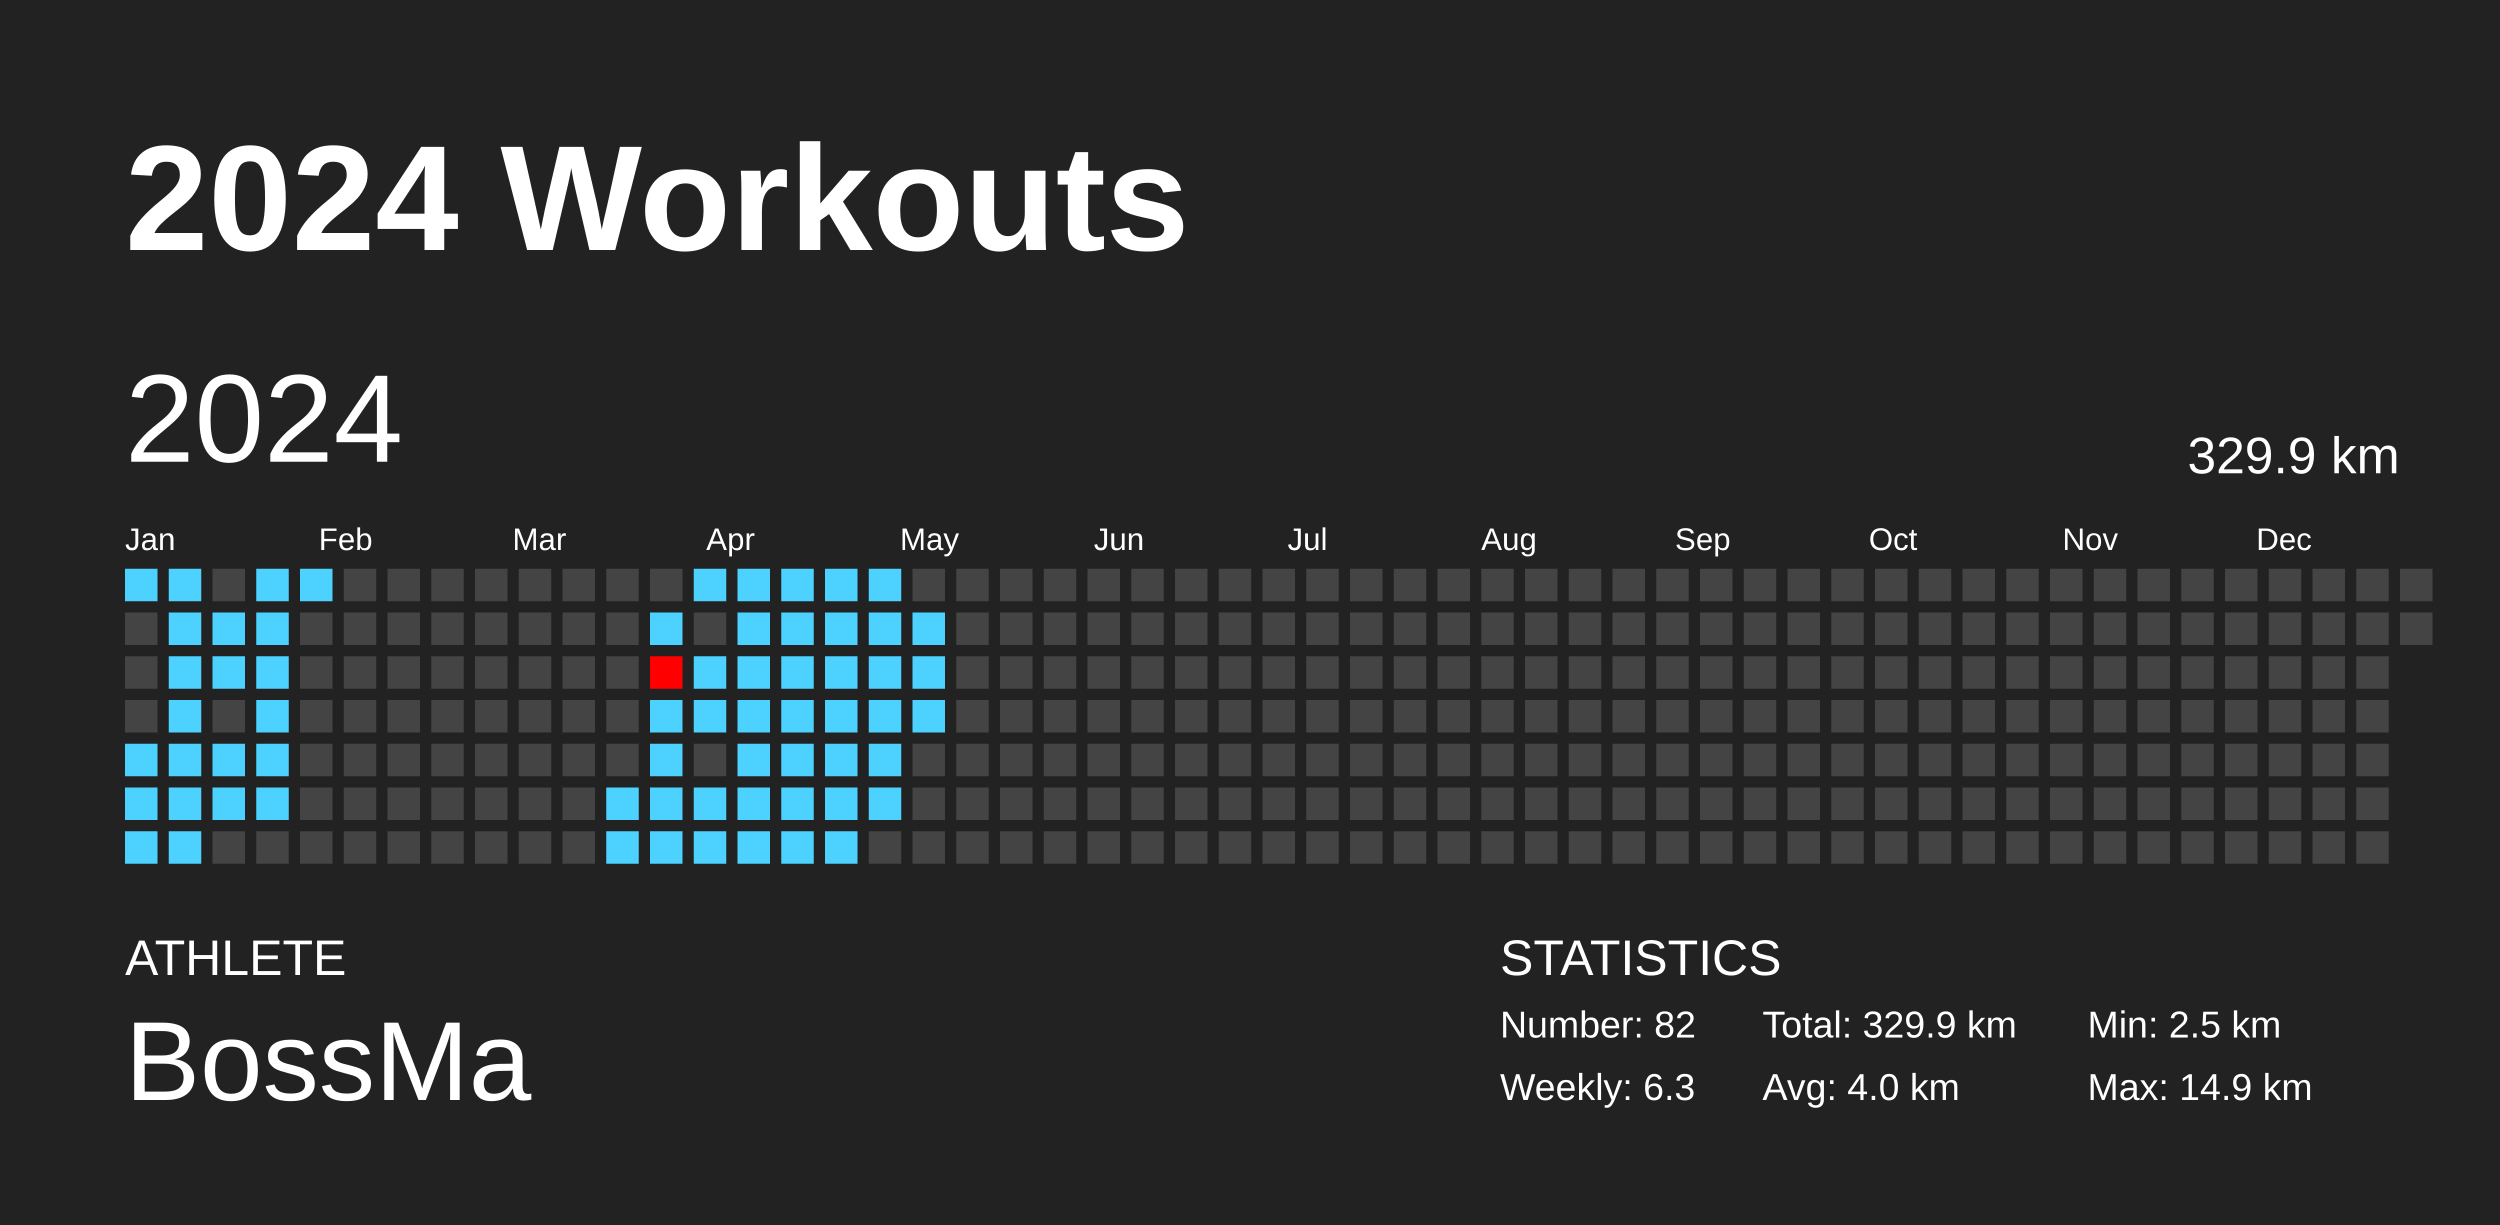
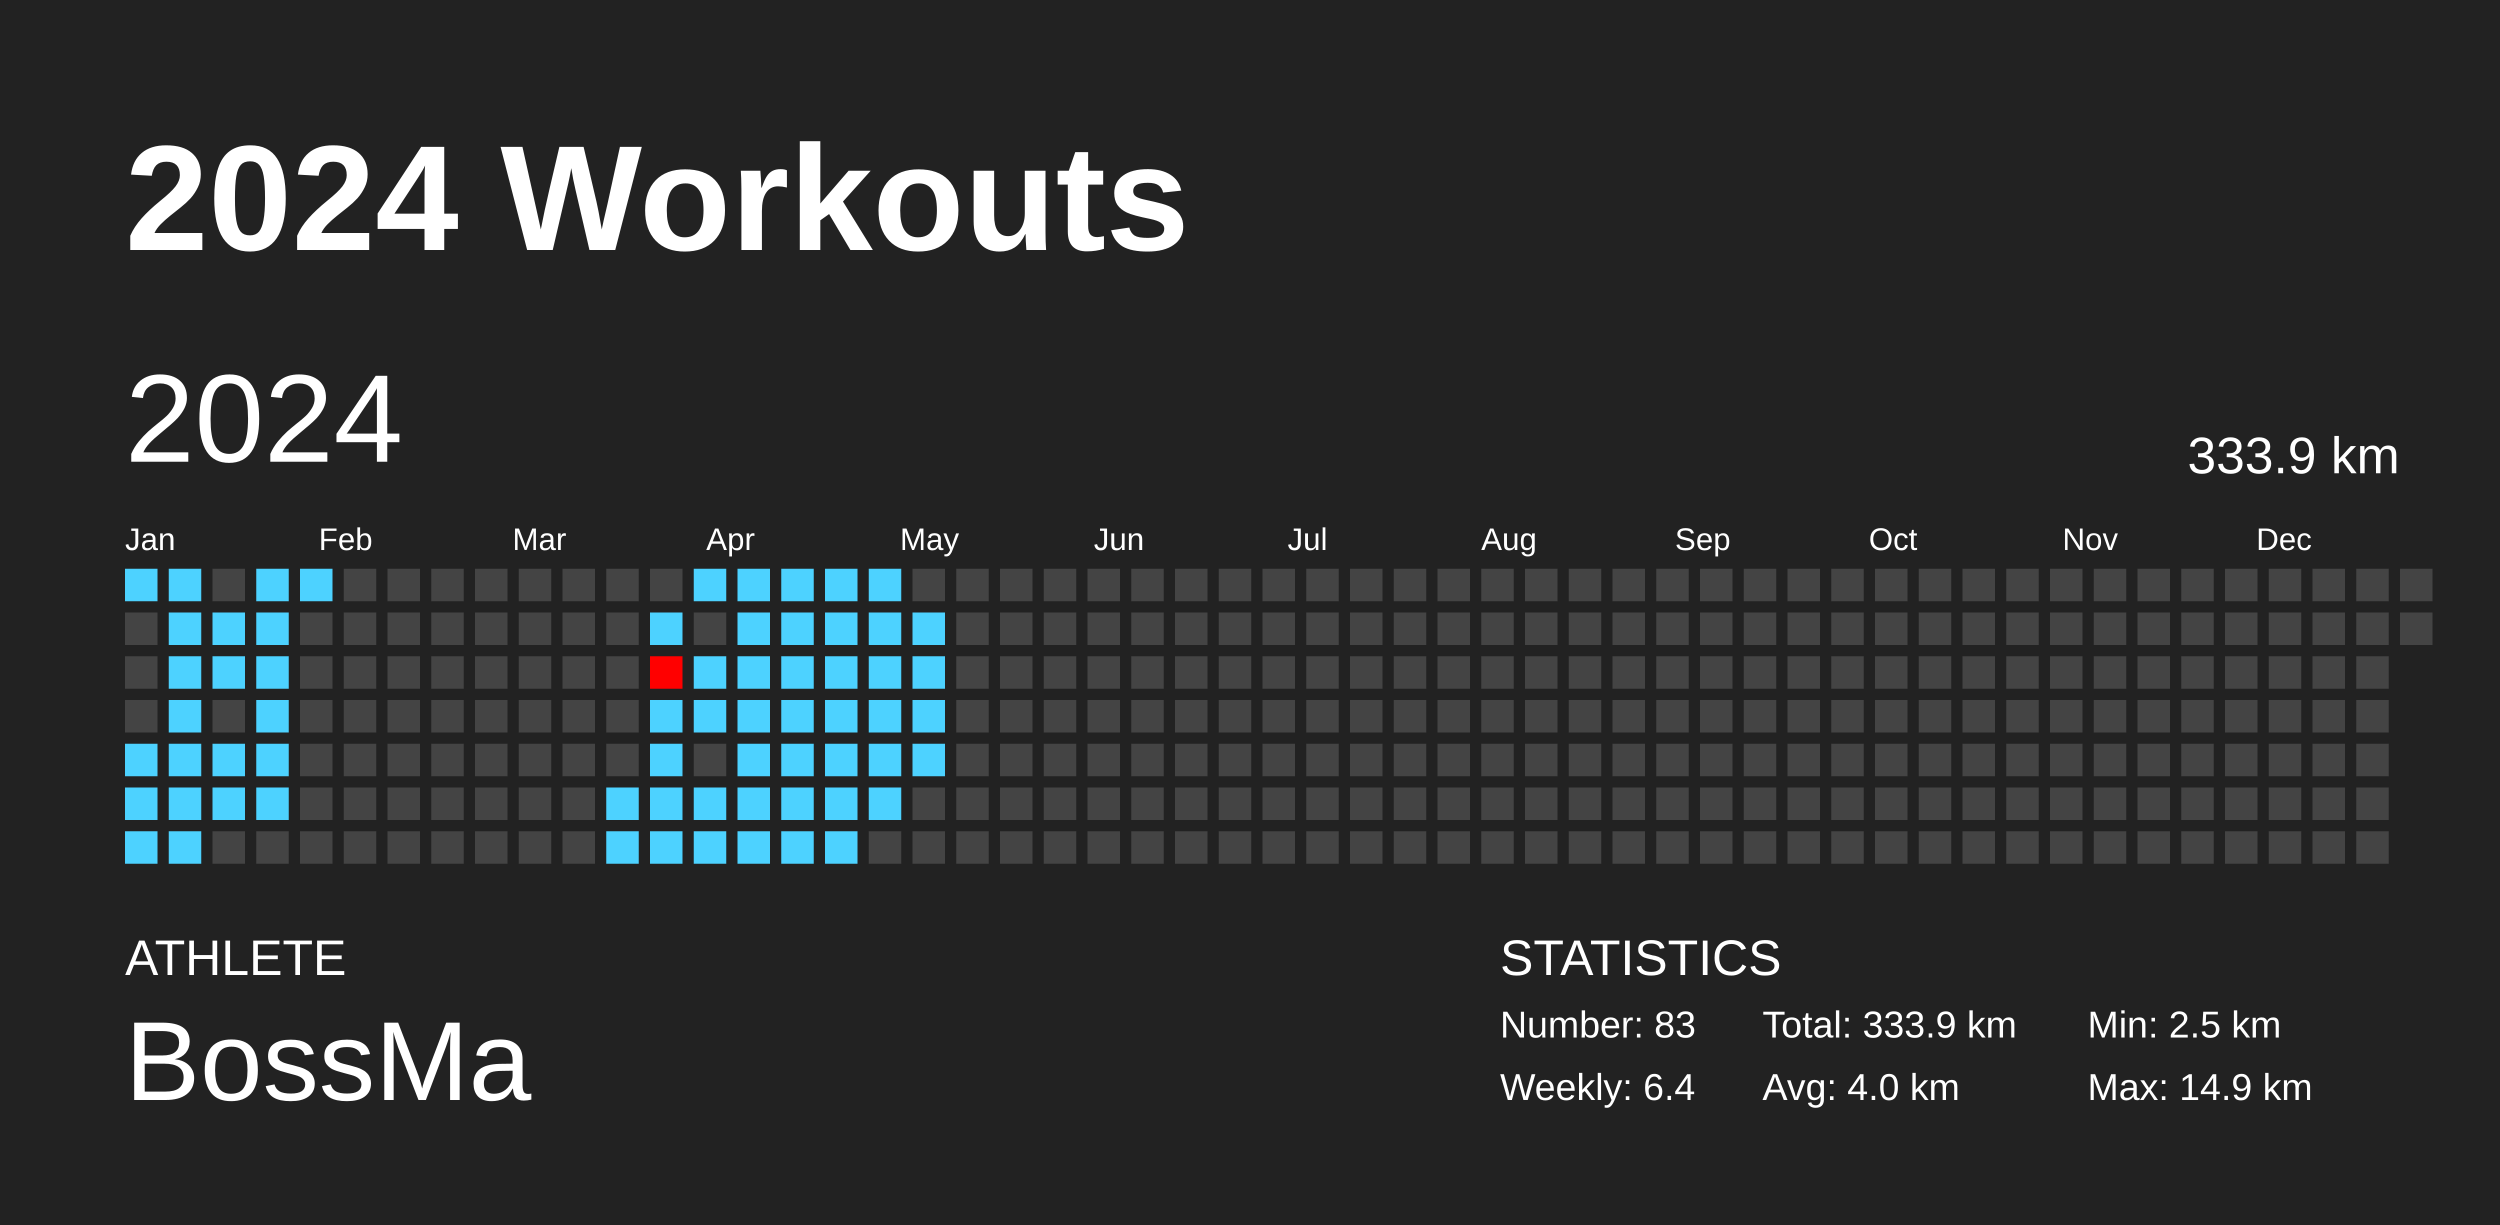
<svg xmlns="http://www.w3.org/2000/svg" baseProfile="full" height="98mm" version="1.1" viewBox="0,0,200,98" width="200mm">
  <defs />
  <rect fill="#222222" height="98" width="200" x="0" y="0" />
  <text fill="#FFFFFF" style="font-size:12px; font-family:Arial; font-weight:bold;" x="10" y="20">2024 Workouts</text>
  <text fill="#FFFFFF" style="font-size:4px; font-family:Arial" x="10" y="78">ATHLETE</text>
  <text fill="#FFFFFF" style="font-size:9px; font-family:Arial" x="10" y="88">BossMa</text>
  <text fill="#FFFFFF" style="font-size:4px; font-family:Arial" x="120" y="78">STATISTICS</text>
-   <text fill="#FFFFFF" style="font-size:3px; font-family:Arial" x="120" y="83">Number: 82</text>
-   <text fill="#FFFFFF" style="font-size:3px; font-family:Arial" x="120" y="88">Weekly: 6.3</text>
-   <text fill="#FFFFFF" style="font-size:3px; font-family:Arial" x="141" y="83">Total: 329.9 km</text>
+   <text fill="#FFFFFF" style="font-size:3px; font-family:Arial" x="120" y="83">Number: 83</text>
+   <text fill="#FFFFFF" style="font-size:3px; font-family:Arial" x="120" y="88">Weekly: 6.4</text>
+   <text fill="#FFFFFF" style="font-size:3px; font-family:Arial" x="141" y="83">Total: 333.9 km</text>
  <text fill="#FFFFFF" style="font-size:3px; font-family:Arial" x="141" y="88">Avg: 4.0 km</text>
  <text fill="#FFFFFF" style="font-size:3px; font-family:Arial" x="167" y="83">Min: 2.5 km</text>
  <text fill="#FFFFFF" style="font-size:3px; font-family:Arial" x="167" y="88">Max: 14.9 km</text>
  <text dominant-baseline="hanging" fill="#FFFFFF" style="font-size:10.0px; font-family:Arial;" x="10" y="30">2024</text>
-   <text dominant-baseline="hanging" fill="#FFFFFF" style="font-size:4.125px; font-family:Arial;" x="175" y="35">329.9 km</text>
+   <text dominant-baseline="hanging" fill="#FFFFFF" style="font-size:4.125px; font-family:Arial;" x="175" y="35">333.9 km</text>
  <text fill="#FFFFFF" style="font-size:2.5px; font-family:Arial" x="10.0" y="44">Jan</text>
  <text fill="#FFFFFF" style="font-size:2.5px; font-family:Arial" x="25.5" y="44">Feb</text>
  <text fill="#FFFFFF" style="font-size:2.5px; font-family:Arial" x="41.0" y="44">Mar</text>
  <text fill="#FFFFFF" style="font-size:2.5px; font-family:Arial" x="56.5" y="44">Apr</text>
  <text fill="#FFFFFF" style="font-size:2.5px; font-family:Arial" x="72.0" y="44">May</text>
  <text fill="#FFFFFF" style="font-size:2.5px; font-family:Arial" x="87.5" y="44">Jun</text>
  <text fill="#FFFFFF" style="font-size:2.5px; font-family:Arial" x="103.0" y="44">Jul</text>
  <text fill="#FFFFFF" style="font-size:2.5px; font-family:Arial" x="118.5" y="44">Aug</text>
  <text fill="#FFFFFF" style="font-size:2.5px; font-family:Arial" x="134.0" y="44">Sep</text>
  <text fill="#FFFFFF" style="font-size:2.5px; font-family:Arial" x="149.5" y="44">Oct</text>
  <text fill="#FFFFFF" style="font-size:2.5px; font-family:Arial" x="165.0" y="44">Nov</text>
  <text fill="#FFFFFF" style="font-size:2.5px; font-family:Arial" x="180.5" y="44">Dec</text>
  <rect fill="#4dd2ff" height="2.6" width="2.6" x="10.0" y="45.5" />
  <rect fill="#444444" height="2.6" width="2.6" x="10.0" y="49.0" />
  <rect fill="#444444" height="2.6" width="2.6" x="10.0" y="52.5" />
  <rect fill="#444444" height="2.6" width="2.6" x="10.0" y="56.0" />
  <rect fill="#4dd2ff" height="2.6" width="2.6" x="10.0" y="59.5" />
  <rect fill="#4dd2ff" height="2.6" width="2.6" x="10.0" y="63.0" />
  <rect fill="#4dd2ff" height="2.6" width="2.6" x="10.0" y="66.5" />
  <rect fill="#4dd2ff" height="2.6" width="2.6" x="13.5" y="45.5" />
  <rect fill="#4dd2ff" height="2.6" width="2.6" x="13.5" y="49.0" />
  <rect fill="#4dd2ff" height="2.6" width="2.6" x="13.5" y="52.5" />
  <rect fill="#4dd2ff" height="2.6" width="2.6" x="13.5" y="56.0" />
  <rect fill="#4dd2ff" height="2.6" width="2.6" x="13.5" y="59.5" />
  <rect fill="#4dd2ff" height="2.6" width="2.6" x="13.5" y="63.0" />
  <rect fill="#4dd2ff" height="2.6" width="2.6" x="13.5" y="66.5" />
  <rect fill="#444444" height="2.6" width="2.6" x="17.0" y="45.5" />
  <rect fill="#4dd2ff" height="2.6" width="2.6" x="17.0" y="49.0" />
  <rect fill="#4dd2ff" height="2.6" width="2.6" x="17.0" y="52.5" />
  <rect fill="#444444" height="2.6" width="2.6" x="17.0" y="56.0" />
  <rect fill="#4dd2ff" height="2.6" width="2.6" x="17.0" y="59.5" />
  <rect fill="#4dd2ff" height="2.6" width="2.6" x="17.0" y="63.0" />
  <rect fill="#444444" height="2.6" width="2.6" x="17.0" y="66.5" />
  <rect fill="#4dd2ff" height="2.6" width="2.6" x="20.5" y="45.5" />
  <rect fill="#4dd2ff" height="2.6" width="2.6" x="20.5" y="49.0" />
  <rect fill="#4dd2ff" height="2.6" width="2.6" x="20.5" y="52.5" />
  <rect fill="#4dd2ff" height="2.6" width="2.6" x="20.5" y="56.0" />
  <rect fill="#4dd2ff" height="2.6" width="2.6" x="20.5" y="59.5" />
  <rect fill="#4dd2ff" height="2.6" width="2.6" x="20.5" y="63.0" />
  <rect fill="#444444" height="2.6" width="2.6" x="20.5" y="66.5" />
  <rect fill="#4dd2ff" height="2.6" width="2.6" x="24.0" y="45.5" />
  <rect fill="#444444" height="2.6" width="2.6" x="24.0" y="49.0" />
  <rect fill="#444444" height="2.6" width="2.6" x="24.0" y="52.5" />
  <rect fill="#444444" height="2.6" width="2.6" x="24.0" y="56.0" />
  <rect fill="#444444" height="2.6" width="2.6" x="24.0" y="59.5" />
  <rect fill="#444444" height="2.6" width="2.6" x="24.0" y="63.0" />
  <rect fill="#444444" height="2.6" width="2.6" x="24.0" y="66.5" />
  <rect fill="#444444" height="2.6" width="2.6" x="27.5" y="45.5" />
  <rect fill="#444444" height="2.6" width="2.6" x="27.5" y="49.0" />
  <rect fill="#444444" height="2.6" width="2.6" x="27.5" y="52.5" />
  <rect fill="#444444" height="2.6" width="2.6" x="27.5" y="56.0" />
  <rect fill="#444444" height="2.6" width="2.6" x="27.5" y="59.5" />
  <rect fill="#444444" height="2.6" width="2.6" x="27.5" y="63.0" />
  <rect fill="#444444" height="2.6" width="2.6" x="27.5" y="66.5" />
  <rect fill="#444444" height="2.6" width="2.6" x="31.0" y="45.5" />
  <rect fill="#444444" height="2.6" width="2.6" x="31.0" y="49.0" />
  <rect fill="#444444" height="2.6" width="2.6" x="31.0" y="52.5" />
  <rect fill="#444444" height="2.6" width="2.6" x="31.0" y="56.0" />
  <rect fill="#444444" height="2.6" width="2.6" x="31.0" y="59.5" />
  <rect fill="#444444" height="2.6" width="2.6" x="31.0" y="63.0" />
  <rect fill="#444444" height="2.6" width="2.6" x="31.0" y="66.5" />
  <rect fill="#444444" height="2.6" width="2.6" x="34.5" y="45.5" />
  <rect fill="#444444" height="2.6" width="2.6" x="34.5" y="49.0" />
  <rect fill="#444444" height="2.6" width="2.6" x="34.5" y="52.5" />
  <rect fill="#444444" height="2.6" width="2.6" x="34.5" y="56.0" />
  <rect fill="#444444" height="2.6" width="2.6" x="34.5" y="59.5" />
  <rect fill="#444444" height="2.6" width="2.6" x="34.5" y="63.0" />
  <rect fill="#444444" height="2.6" width="2.6" x="34.5" y="66.5" />
  <rect fill="#444444" height="2.6" width="2.6" x="38.0" y="45.5" />
  <rect fill="#444444" height="2.6" width="2.6" x="38.0" y="49.0" />
  <rect fill="#444444" height="2.6" width="2.6" x="38.0" y="52.5" />
  <rect fill="#444444" height="2.6" width="2.6" x="38.0" y="56.0" />
  <rect fill="#444444" height="2.6" width="2.6" x="38.0" y="59.5" />
  <rect fill="#444444" height="2.6" width="2.6" x="38.0" y="63.0" />
  <rect fill="#444444" height="2.6" width="2.6" x="38.0" y="66.5" />
  <rect fill="#444444" height="2.6" width="2.6" x="41.5" y="45.5" />
  <rect fill="#444444" height="2.6" width="2.6" x="41.5" y="49.0" />
  <rect fill="#444444" height="2.6" width="2.6" x="41.5" y="52.5" />
  <rect fill="#444444" height="2.6" width="2.6" x="41.5" y="56.0" />
  <rect fill="#444444" height="2.6" width="2.6" x="41.5" y="59.5" />
  <rect fill="#444444" height="2.6" width="2.6" x="41.5" y="63.0" />
  <rect fill="#444444" height="2.6" width="2.6" x="41.5" y="66.5" />
  <rect fill="#444444" height="2.6" width="2.6" x="45.0" y="45.5" />
  <rect fill="#444444" height="2.6" width="2.6" x="45.0" y="49.0" />
  <rect fill="#444444" height="2.6" width="2.6" x="45.0" y="52.5" />
  <rect fill="#444444" height="2.6" width="2.6" x="45.0" y="56.0" />
  <rect fill="#444444" height="2.6" width="2.6" x="45.0" y="59.5" />
  <rect fill="#444444" height="2.6" width="2.6" x="45.0" y="63.0" />
  <rect fill="#444444" height="2.6" width="2.6" x="45.0" y="66.5" />
  <rect fill="#444444" height="2.6" width="2.6" x="48.5" y="45.5" />
  <rect fill="#444444" height="2.6" width="2.6" x="48.5" y="49.0" />
  <rect fill="#444444" height="2.6" width="2.6" x="48.5" y="52.5" />
  <rect fill="#444444" height="2.6" width="2.6" x="48.5" y="56.0" />
  <rect fill="#444444" height="2.6" width="2.6" x="48.5" y="59.5" />
  <rect fill="#4dd2ff" height="2.6" width="2.6" x="48.5" y="63.0" />
  <rect fill="#4dd2ff" height="2.6" width="2.6" x="48.5" y="66.5" />
  <rect fill="#444444" height="2.6" width="2.6" x="52.0" y="45.5" />
  <rect fill="#4dd2ff" height="2.6" width="2.6" x="52.0" y="49.0" />
  <rect fill="#ff0000" height="2.6" width="2.6" x="52.0" y="52.5" />
  <rect fill="#4dd2ff" height="2.6" width="2.6" x="52.0" y="56.0" />
  <rect fill="#4dd2ff" height="2.6" width="2.6" x="52.0" y="59.5" />
  <rect fill="#4dd2ff" height="2.6" width="2.6" x="52.0" y="63.0" />
  <rect fill="#4dd2ff" height="2.6" width="2.6" x="52.0" y="66.5" />
  <rect fill="#4dd2ff" height="2.6" width="2.6" x="55.5" y="45.5" />
  <rect fill="#444444" height="2.6" width="2.6" x="55.5" y="49.0" />
  <rect fill="#4dd2ff" height="2.6" width="2.6" x="55.5" y="52.5" />
  <rect fill="#4dd2ff" height="2.6" width="2.6" x="55.5" y="56.0" />
  <rect fill="#444444" height="2.6" width="2.6" x="55.5" y="59.5" />
  <rect fill="#4dd2ff" height="2.6" width="2.6" x="55.5" y="63.0" />
  <rect fill="#4dd2ff" height="2.6" width="2.6" x="55.5" y="66.5" />
  <rect fill="#4dd2ff" height="2.6" width="2.6" x="59.0" y="45.5" />
  <rect fill="#4dd2ff" height="2.6" width="2.6" x="59.0" y="49.0" />
  <rect fill="#4dd2ff" height="2.6" width="2.6" x="59.0" y="52.5" />
  <rect fill="#4dd2ff" height="2.6" width="2.6" x="59.0" y="56.0" />
  <rect fill="#4dd2ff" height="2.6" width="2.6" x="59.0" y="59.5" />
  <rect fill="#4dd2ff" height="2.6" width="2.6" x="59.0" y="63.0" />
  <rect fill="#4dd2ff" height="2.6" width="2.6" x="59.0" y="66.5" />
  <rect fill="#4dd2ff" height="2.6" width="2.6" x="62.5" y="45.5" />
  <rect fill="#4dd2ff" height="2.6" width="2.6" x="62.5" y="49.0" />
  <rect fill="#4dd2ff" height="2.6" width="2.6" x="62.5" y="52.5" />
  <rect fill="#4dd2ff" height="2.6" width="2.6" x="62.5" y="56.0" />
  <rect fill="#4dd2ff" height="2.6" width="2.6" x="62.5" y="59.5" />
  <rect fill="#4dd2ff" height="2.6" width="2.6" x="62.5" y="63.0" />
  <rect fill="#4dd2ff" height="2.6" width="2.6" x="62.5" y="66.5" />
  <rect fill="#4dd2ff" height="2.6" width="2.6" x="66.0" y="45.5" />
  <rect fill="#4dd2ff" height="2.6" width="2.6" x="66.0" y="49.0" />
  <rect fill="#4dd2ff" height="2.6" width="2.6" x="66.0" y="52.5" />
  <rect fill="#4dd2ff" height="2.6" width="2.6" x="66.0" y="56.0" />
  <rect fill="#4dd2ff" height="2.6" width="2.6" x="66.0" y="59.5" />
  <rect fill="#4dd2ff" height="2.6" width="2.6" x="66.0" y="63.0" />
  <rect fill="#4dd2ff" height="2.6" width="2.6" x="66.0" y="66.5" />
  <rect fill="#4dd2ff" height="2.6" width="2.6" x="69.5" y="45.5" />
  <rect fill="#4dd2ff" height="2.6" width="2.6" x="69.5" y="49.0" />
  <rect fill="#4dd2ff" height="2.6" width="2.6" x="69.5" y="52.5" />
  <rect fill="#4dd2ff" height="2.6" width="2.6" x="69.5" y="56.0" />
  <rect fill="#4dd2ff" height="2.6" width="2.6" x="69.5" y="59.5" />
  <rect fill="#4dd2ff" height="2.6" width="2.6" x="69.5" y="63.0" />
  <rect fill="#444444" height="2.6" width="2.6" x="69.5" y="66.5" />
  <rect fill="#444444" height="2.6" width="2.6" x="73.0" y="45.5" />
  <rect fill="#4dd2ff" height="2.6" width="2.6" x="73.0" y="49.0" />
  <rect fill="#4dd2ff" height="2.6" width="2.6" x="73.0" y="52.5" />
  <rect fill="#4dd2ff" height="2.6" width="2.6" x="73.0" y="56.0" />
-   <rect fill="#444444" height="2.6" width="2.6" x="73.0" y="59.5" />
+   <rect fill="#4dd2ff" height="2.6" width="2.6" x="73.0" y="59.5" />
  <rect fill="#444444" height="2.6" width="2.6" x="73.0" y="63.0" />
  <rect fill="#444444" height="2.6" width="2.6" x="73.0" y="66.5" />
  <rect fill="#444444" height="2.6" width="2.6" x="76.5" y="45.5" />
  <rect fill="#444444" height="2.6" width="2.6" x="76.5" y="49.0" />
  <rect fill="#444444" height="2.6" width="2.6" x="76.5" y="52.5" />
  <rect fill="#444444" height="2.6" width="2.6" x="76.5" y="56.0" />
  <rect fill="#444444" height="2.6" width="2.6" x="76.5" y="59.5" />
  <rect fill="#444444" height="2.6" width="2.6" x="76.5" y="63.0" />
  <rect fill="#444444" height="2.6" width="2.6" x="76.5" y="66.5" />
  <rect fill="#444444" height="2.6" width="2.6" x="80.0" y="45.5" />
  <rect fill="#444444" height="2.6" width="2.6" x="80.0" y="49.0" />
  <rect fill="#444444" height="2.6" width="2.6" x="80.0" y="52.5" />
  <rect fill="#444444" height="2.6" width="2.6" x="80.0" y="56.0" />
  <rect fill="#444444" height="2.6" width="2.6" x="80.0" y="59.5" />
  <rect fill="#444444" height="2.6" width="2.6" x="80.0" y="63.0" />
  <rect fill="#444444" height="2.6" width="2.6" x="80.0" y="66.5" />
  <rect fill="#444444" height="2.6" width="2.6" x="83.5" y="45.5" />
  <rect fill="#444444" height="2.6" width="2.6" x="83.5" y="49.0" />
  <rect fill="#444444" height="2.6" width="2.6" x="83.5" y="52.5" />
  <rect fill="#444444" height="2.6" width="2.6" x="83.5" y="56.0" />
  <rect fill="#444444" height="2.6" width="2.6" x="83.5" y="59.5" />
  <rect fill="#444444" height="2.6" width="2.6" x="83.5" y="63.0" />
  <rect fill="#444444" height="2.6" width="2.6" x="83.5" y="66.5" />
  <rect fill="#444444" height="2.6" width="2.6" x="87.0" y="45.5" />
  <rect fill="#444444" height="2.6" width="2.6" x="87.0" y="49.0" />
  <rect fill="#444444" height="2.6" width="2.6" x="87.0" y="52.5" />
  <rect fill="#444444" height="2.6" width="2.6" x="87.0" y="56.0" />
  <rect fill="#444444" height="2.6" width="2.6" x="87.0" y="59.5" />
  <rect fill="#444444" height="2.6" width="2.6" x="87.0" y="63.0" />
  <rect fill="#444444" height="2.6" width="2.6" x="87.0" y="66.5" />
  <rect fill="#444444" height="2.6" width="2.6" x="90.5" y="45.5" />
  <rect fill="#444444" height="2.6" width="2.6" x="90.5" y="49.0" />
  <rect fill="#444444" height="2.6" width="2.6" x="90.5" y="52.5" />
  <rect fill="#444444" height="2.6" width="2.6" x="90.5" y="56.0" />
  <rect fill="#444444" height="2.6" width="2.6" x="90.5" y="59.5" />
  <rect fill="#444444" height="2.6" width="2.6" x="90.5" y="63.0" />
  <rect fill="#444444" height="2.6" width="2.6" x="90.5" y="66.5" />
  <rect fill="#444444" height="2.6" width="2.6" x="94.0" y="45.5" />
  <rect fill="#444444" height="2.6" width="2.6" x="94.0" y="49.0" />
  <rect fill="#444444" height="2.6" width="2.6" x="94.0" y="52.5" />
  <rect fill="#444444" height="2.6" width="2.6" x="94.0" y="56.0" />
  <rect fill="#444444" height="2.6" width="2.6" x="94.0" y="59.5" />
  <rect fill="#444444" height="2.6" width="2.6" x="94.0" y="63.0" />
  <rect fill="#444444" height="2.6" width="2.6" x="94.0" y="66.5" />
  <rect fill="#444444" height="2.6" width="2.6" x="97.5" y="45.5" />
  <rect fill="#444444" height="2.6" width="2.6" x="97.5" y="49.0" />
  <rect fill="#444444" height="2.6" width="2.6" x="97.5" y="52.5" />
  <rect fill="#444444" height="2.6" width="2.6" x="97.5" y="56.0" />
  <rect fill="#444444" height="2.6" width="2.6" x="97.5" y="59.5" />
  <rect fill="#444444" height="2.6" width="2.6" x="97.5" y="63.0" />
  <rect fill="#444444" height="2.6" width="2.6" x="97.5" y="66.5" />
  <rect fill="#444444" height="2.6" width="2.6" x="101.0" y="45.5" />
  <rect fill="#444444" height="2.6" width="2.6" x="101.0" y="49.0" />
  <rect fill="#444444" height="2.6" width="2.6" x="101.0" y="52.5" />
  <rect fill="#444444" height="2.6" width="2.6" x="101.0" y="56.0" />
  <rect fill="#444444" height="2.6" width="2.6" x="101.0" y="59.5" />
  <rect fill="#444444" height="2.6" width="2.6" x="101.0" y="63.0" />
  <rect fill="#444444" height="2.6" width="2.6" x="101.0" y="66.5" />
  <rect fill="#444444" height="2.6" width="2.6" x="104.5" y="45.5" />
  <rect fill="#444444" height="2.6" width="2.6" x="104.5" y="49.0" />
  <rect fill="#444444" height="2.6" width="2.6" x="104.5" y="52.5" />
  <rect fill="#444444" height="2.6" width="2.6" x="104.5" y="56.0" />
  <rect fill="#444444" height="2.6" width="2.6" x="104.5" y="59.5" />
  <rect fill="#444444" height="2.6" width="2.6" x="104.5" y="63.0" />
  <rect fill="#444444" height="2.6" width="2.6" x="104.5" y="66.5" />
  <rect fill="#444444" height="2.6" width="2.6" x="108.0" y="45.5" />
  <rect fill="#444444" height="2.6" width="2.6" x="108.0" y="49.0" />
  <rect fill="#444444" height="2.6" width="2.6" x="108.0" y="52.5" />
  <rect fill="#444444" height="2.6" width="2.6" x="108.0" y="56.0" />
  <rect fill="#444444" height="2.6" width="2.6" x="108.0" y="59.5" />
  <rect fill="#444444" height="2.6" width="2.6" x="108.0" y="63.0" />
  <rect fill="#444444" height="2.6" width="2.6" x="108.0" y="66.5" />
  <rect fill="#444444" height="2.6" width="2.6" x="111.5" y="45.5" />
  <rect fill="#444444" height="2.6" width="2.6" x="111.5" y="49.0" />
  <rect fill="#444444" height="2.6" width="2.6" x="111.5" y="52.5" />
  <rect fill="#444444" height="2.6" width="2.6" x="111.5" y="56.0" />
  <rect fill="#444444" height="2.6" width="2.6" x="111.5" y="59.5" />
  <rect fill="#444444" height="2.6" width="2.6" x="111.5" y="63.0" />
  <rect fill="#444444" height="2.6" width="2.6" x="111.5" y="66.5" />
  <rect fill="#444444" height="2.6" width="2.6" x="115.0" y="45.5" />
  <rect fill="#444444" height="2.6" width="2.6" x="115.0" y="49.0" />
  <rect fill="#444444" height="2.6" width="2.6" x="115.0" y="52.5" />
  <rect fill="#444444" height="2.6" width="2.6" x="115.0" y="56.0" />
  <rect fill="#444444" height="2.6" width="2.6" x="115.0" y="59.5" />
  <rect fill="#444444" height="2.6" width="2.6" x="115.0" y="63.0" />
  <rect fill="#444444" height="2.6" width="2.6" x="115.0" y="66.5" />
  <rect fill="#444444" height="2.6" width="2.6" x="118.5" y="45.5" />
  <rect fill="#444444" height="2.6" width="2.6" x="118.5" y="49.0" />
  <rect fill="#444444" height="2.6" width="2.6" x="118.5" y="52.5" />
  <rect fill="#444444" height="2.6" width="2.6" x="118.5" y="56.0" />
  <rect fill="#444444" height="2.6" width="2.6" x="118.5" y="59.5" />
  <rect fill="#444444" height="2.6" width="2.6" x="118.5" y="63.0" />
  <rect fill="#444444" height="2.6" width="2.6" x="118.5" y="66.5" />
  <rect fill="#444444" height="2.6" width="2.6" x="122.0" y="45.5" />
  <rect fill="#444444" height="2.6" width="2.6" x="122.0" y="49.0" />
  <rect fill="#444444" height="2.6" width="2.6" x="122.0" y="52.5" />
  <rect fill="#444444" height="2.6" width="2.6" x="122.0" y="56.0" />
  <rect fill="#444444" height="2.6" width="2.6" x="122.0" y="59.5" />
  <rect fill="#444444" height="2.6" width="2.6" x="122.0" y="63.0" />
  <rect fill="#444444" height="2.6" width="2.6" x="122.0" y="66.5" />
  <rect fill="#444444" height="2.6" width="2.6" x="125.5" y="45.5" />
  <rect fill="#444444" height="2.6" width="2.6" x="125.5" y="49.0" />
  <rect fill="#444444" height="2.6" width="2.6" x="125.5" y="52.5" />
  <rect fill="#444444" height="2.6" width="2.6" x="125.5" y="56.0" />
  <rect fill="#444444" height="2.6" width="2.6" x="125.5" y="59.5" />
  <rect fill="#444444" height="2.6" width="2.6" x="125.5" y="63.0" />
  <rect fill="#444444" height="2.6" width="2.6" x="125.5" y="66.5" />
  <rect fill="#444444" height="2.6" width="2.6" x="129.0" y="45.5" />
  <rect fill="#444444" height="2.6" width="2.6" x="129.0" y="49.0" />
  <rect fill="#444444" height="2.6" width="2.6" x="129.0" y="52.5" />
  <rect fill="#444444" height="2.6" width="2.6" x="129.0" y="56.0" />
  <rect fill="#444444" height="2.6" width="2.6" x="129.0" y="59.5" />
  <rect fill="#444444" height="2.6" width="2.6" x="129.0" y="63.0" />
  <rect fill="#444444" height="2.6" width="2.6" x="129.0" y="66.5" />
  <rect fill="#444444" height="2.6" width="2.6" x="132.5" y="45.5" />
  <rect fill="#444444" height="2.6" width="2.6" x="132.5" y="49.0" />
  <rect fill="#444444" height="2.6" width="2.6" x="132.5" y="52.5" />
  <rect fill="#444444" height="2.6" width="2.6" x="132.5" y="56.0" />
  <rect fill="#444444" height="2.6" width="2.6" x="132.5" y="59.5" />
  <rect fill="#444444" height="2.6" width="2.6" x="132.5" y="63.0" />
  <rect fill="#444444" height="2.6" width="2.6" x="132.5" y="66.5" />
  <rect fill="#444444" height="2.6" width="2.6" x="136.0" y="45.5" />
  <rect fill="#444444" height="2.6" width="2.6" x="136.0" y="49.0" />
  <rect fill="#444444" height="2.6" width="2.6" x="136.0" y="52.5" />
  <rect fill="#444444" height="2.6" width="2.6" x="136.0" y="56.0" />
  <rect fill="#444444" height="2.6" width="2.6" x="136.0" y="59.5" />
  <rect fill="#444444" height="2.6" width="2.6" x="136.0" y="63.0" />
  <rect fill="#444444" height="2.6" width="2.6" x="136.0" y="66.5" />
  <rect fill="#444444" height="2.6" width="2.6" x="139.5" y="45.5" />
  <rect fill="#444444" height="2.6" width="2.6" x="139.5" y="49.0" />
  <rect fill="#444444" height="2.6" width="2.6" x="139.5" y="52.5" />
  <rect fill="#444444" height="2.6" width="2.6" x="139.5" y="56.0" />
  <rect fill="#444444" height="2.6" width="2.6" x="139.5" y="59.5" />
  <rect fill="#444444" height="2.6" width="2.6" x="139.5" y="63.0" />
  <rect fill="#444444" height="2.6" width="2.6" x="139.5" y="66.5" />
  <rect fill="#444444" height="2.6" width="2.6" x="143.0" y="45.5" />
  <rect fill="#444444" height="2.6" width="2.6" x="143.0" y="49.0" />
  <rect fill="#444444" height="2.6" width="2.6" x="143.0" y="52.5" />
  <rect fill="#444444" height="2.6" width="2.6" x="143.0" y="56.0" />
  <rect fill="#444444" height="2.6" width="2.6" x="143.0" y="59.5" />
  <rect fill="#444444" height="2.6" width="2.6" x="143.0" y="63.0" />
  <rect fill="#444444" height="2.6" width="2.6" x="143.0" y="66.5" />
  <rect fill="#444444" height="2.6" width="2.6" x="146.5" y="45.5" />
  <rect fill="#444444" height="2.6" width="2.6" x="146.5" y="49.0" />
  <rect fill="#444444" height="2.6" width="2.6" x="146.5" y="52.5" />
  <rect fill="#444444" height="2.6" width="2.6" x="146.5" y="56.0" />
  <rect fill="#444444" height="2.6" width="2.6" x="146.5" y="59.5" />
  <rect fill="#444444" height="2.6" width="2.6" x="146.5" y="63.0" />
  <rect fill="#444444" height="2.6" width="2.6" x="146.5" y="66.5" />
  <rect fill="#444444" height="2.6" width="2.6" x="150.0" y="45.5" />
  <rect fill="#444444" height="2.6" width="2.6" x="150.0" y="49.0" />
  <rect fill="#444444" height="2.6" width="2.6" x="150.0" y="52.5" />
  <rect fill="#444444" height="2.6" width="2.6" x="150.0" y="56.0" />
  <rect fill="#444444" height="2.6" width="2.6" x="150.0" y="59.5" />
  <rect fill="#444444" height="2.6" width="2.6" x="150.0" y="63.0" />
  <rect fill="#444444" height="2.6" width="2.6" x="150.0" y="66.5" />
  <rect fill="#444444" height="2.6" width="2.6" x="153.5" y="45.5" />
  <rect fill="#444444" height="2.6" width="2.6" x="153.5" y="49.0" />
  <rect fill="#444444" height="2.6" width="2.6" x="153.5" y="52.5" />
  <rect fill="#444444" height="2.6" width="2.6" x="153.5" y="56.0" />
  <rect fill="#444444" height="2.6" width="2.6" x="153.5" y="59.5" />
  <rect fill="#444444" height="2.6" width="2.6" x="153.5" y="63.0" />
  <rect fill="#444444" height="2.6" width="2.6" x="153.5" y="66.5" />
  <rect fill="#444444" height="2.6" width="2.6" x="157.0" y="45.5" />
  <rect fill="#444444" height="2.6" width="2.6" x="157.0" y="49.0" />
  <rect fill="#444444" height="2.6" width="2.6" x="157.0" y="52.5" />
  <rect fill="#444444" height="2.6" width="2.6" x="157.0" y="56.0" />
  <rect fill="#444444" height="2.6" width="2.6" x="157.0" y="59.5" />
  <rect fill="#444444" height="2.6" width="2.6" x="157.0" y="63.0" />
  <rect fill="#444444" height="2.6" width="2.6" x="157.0" y="66.5" />
  <rect fill="#444444" height="2.6" width="2.6" x="160.5" y="45.5" />
  <rect fill="#444444" height="2.6" width="2.6" x="160.5" y="49.0" />
  <rect fill="#444444" height="2.6" width="2.6" x="160.5" y="52.5" />
  <rect fill="#444444" height="2.6" width="2.6" x="160.5" y="56.0" />
  <rect fill="#444444" height="2.6" width="2.6" x="160.5" y="59.5" />
  <rect fill="#444444" height="2.6" width="2.6" x="160.5" y="63.0" />
  <rect fill="#444444" height="2.6" width="2.6" x="160.5" y="66.5" />
  <rect fill="#444444" height="2.6" width="2.6" x="164.0" y="45.5" />
  <rect fill="#444444" height="2.6" width="2.6" x="164.0" y="49.0" />
  <rect fill="#444444" height="2.6" width="2.6" x="164.0" y="52.5" />
  <rect fill="#444444" height="2.6" width="2.6" x="164.0" y="56.0" />
  <rect fill="#444444" height="2.6" width="2.6" x="164.0" y="59.5" />
  <rect fill="#444444" height="2.6" width="2.6" x="164.0" y="63.0" />
  <rect fill="#444444" height="2.6" width="2.6" x="164.0" y="66.5" />
  <rect fill="#444444" height="2.6" width="2.6" x="167.5" y="45.5" />
  <rect fill="#444444" height="2.6" width="2.6" x="167.5" y="49.0" />
  <rect fill="#444444" height="2.6" width="2.6" x="167.5" y="52.5" />
  <rect fill="#444444" height="2.6" width="2.6" x="167.5" y="56.0" />
  <rect fill="#444444" height="2.6" width="2.6" x="167.5" y="59.5" />
  <rect fill="#444444" height="2.6" width="2.6" x="167.5" y="63.0" />
  <rect fill="#444444" height="2.6" width="2.6" x="167.5" y="66.5" />
  <rect fill="#444444" height="2.6" width="2.6" x="171.0" y="45.5" />
  <rect fill="#444444" height="2.6" width="2.6" x="171.0" y="49.0" />
  <rect fill="#444444" height="2.6" width="2.6" x="171.0" y="52.5" />
  <rect fill="#444444" height="2.6" width="2.6" x="171.0" y="56.0" />
  <rect fill="#444444" height="2.6" width="2.6" x="171.0" y="59.5" />
  <rect fill="#444444" height="2.6" width="2.6" x="171.0" y="63.0" />
  <rect fill="#444444" height="2.6" width="2.6" x="171.0" y="66.5" />
  <rect fill="#444444" height="2.6" width="2.6" x="174.5" y="45.5" />
  <rect fill="#444444" height="2.6" width="2.6" x="174.5" y="49.0" />
  <rect fill="#444444" height="2.6" width="2.6" x="174.5" y="52.5" />
  <rect fill="#444444" height="2.6" width="2.6" x="174.5" y="56.0" />
  <rect fill="#444444" height="2.6" width="2.6" x="174.5" y="59.5" />
  <rect fill="#444444" height="2.6" width="2.6" x="174.5" y="63.0" />
  <rect fill="#444444" height="2.6" width="2.6" x="174.5" y="66.5" />
  <rect fill="#444444" height="2.6" width="2.6" x="178.0" y="45.5" />
  <rect fill="#444444" height="2.6" width="2.6" x="178.0" y="49.0" />
  <rect fill="#444444" height="2.6" width="2.6" x="178.0" y="52.5" />
  <rect fill="#444444" height="2.6" width="2.6" x="178.0" y="56.0" />
  <rect fill="#444444" height="2.6" width="2.6" x="178.0" y="59.5" />
  <rect fill="#444444" height="2.6" width="2.6" x="178.0" y="63.0" />
  <rect fill="#444444" height="2.6" width="2.6" x="178.0" y="66.5" />
  <rect fill="#444444" height="2.6" width="2.6" x="181.5" y="45.5" />
  <rect fill="#444444" height="2.6" width="2.6" x="181.5" y="49.0" />
  <rect fill="#444444" height="2.6" width="2.6" x="181.5" y="52.5" />
  <rect fill="#444444" height="2.6" width="2.6" x="181.5" y="56.0" />
  <rect fill="#444444" height="2.6" width="2.6" x="181.5" y="59.5" />
  <rect fill="#444444" height="2.6" width="2.6" x="181.5" y="63.0" />
  <rect fill="#444444" height="2.6" width="2.6" x="181.5" y="66.5" />
  <rect fill="#444444" height="2.6" width="2.6" x="185.0" y="45.5" />
  <rect fill="#444444" height="2.6" width="2.6" x="185.0" y="49.0" />
  <rect fill="#444444" height="2.6" width="2.6" x="185.0" y="52.5" />
  <rect fill="#444444" height="2.6" width="2.6" x="185.0" y="56.0" />
  <rect fill="#444444" height="2.6" width="2.6" x="185.0" y="59.5" />
  <rect fill="#444444" height="2.6" width="2.6" x="185.0" y="63.0" />
  <rect fill="#444444" height="2.6" width="2.6" x="185.0" y="66.5" />
  <rect fill="#444444" height="2.6" width="2.6" x="188.5" y="45.5" />
  <rect fill="#444444" height="2.6" width="2.6" x="188.5" y="49.0" />
  <rect fill="#444444" height="2.6" width="2.6" x="188.5" y="52.5" />
  <rect fill="#444444" height="2.6" width="2.6" x="188.5" y="56.0" />
  <rect fill="#444444" height="2.6" width="2.6" x="188.5" y="59.5" />
  <rect fill="#444444" height="2.6" width="2.6" x="188.5" y="63.0" />
  <rect fill="#444444" height="2.6" width="2.6" x="188.5" y="66.5" />
  <rect fill="#444444" height="2.6" width="2.6" x="192.0" y="45.5" />
  <rect fill="#444444" height="2.6" width="2.6" x="192.0" y="49.0" />
</svg>
